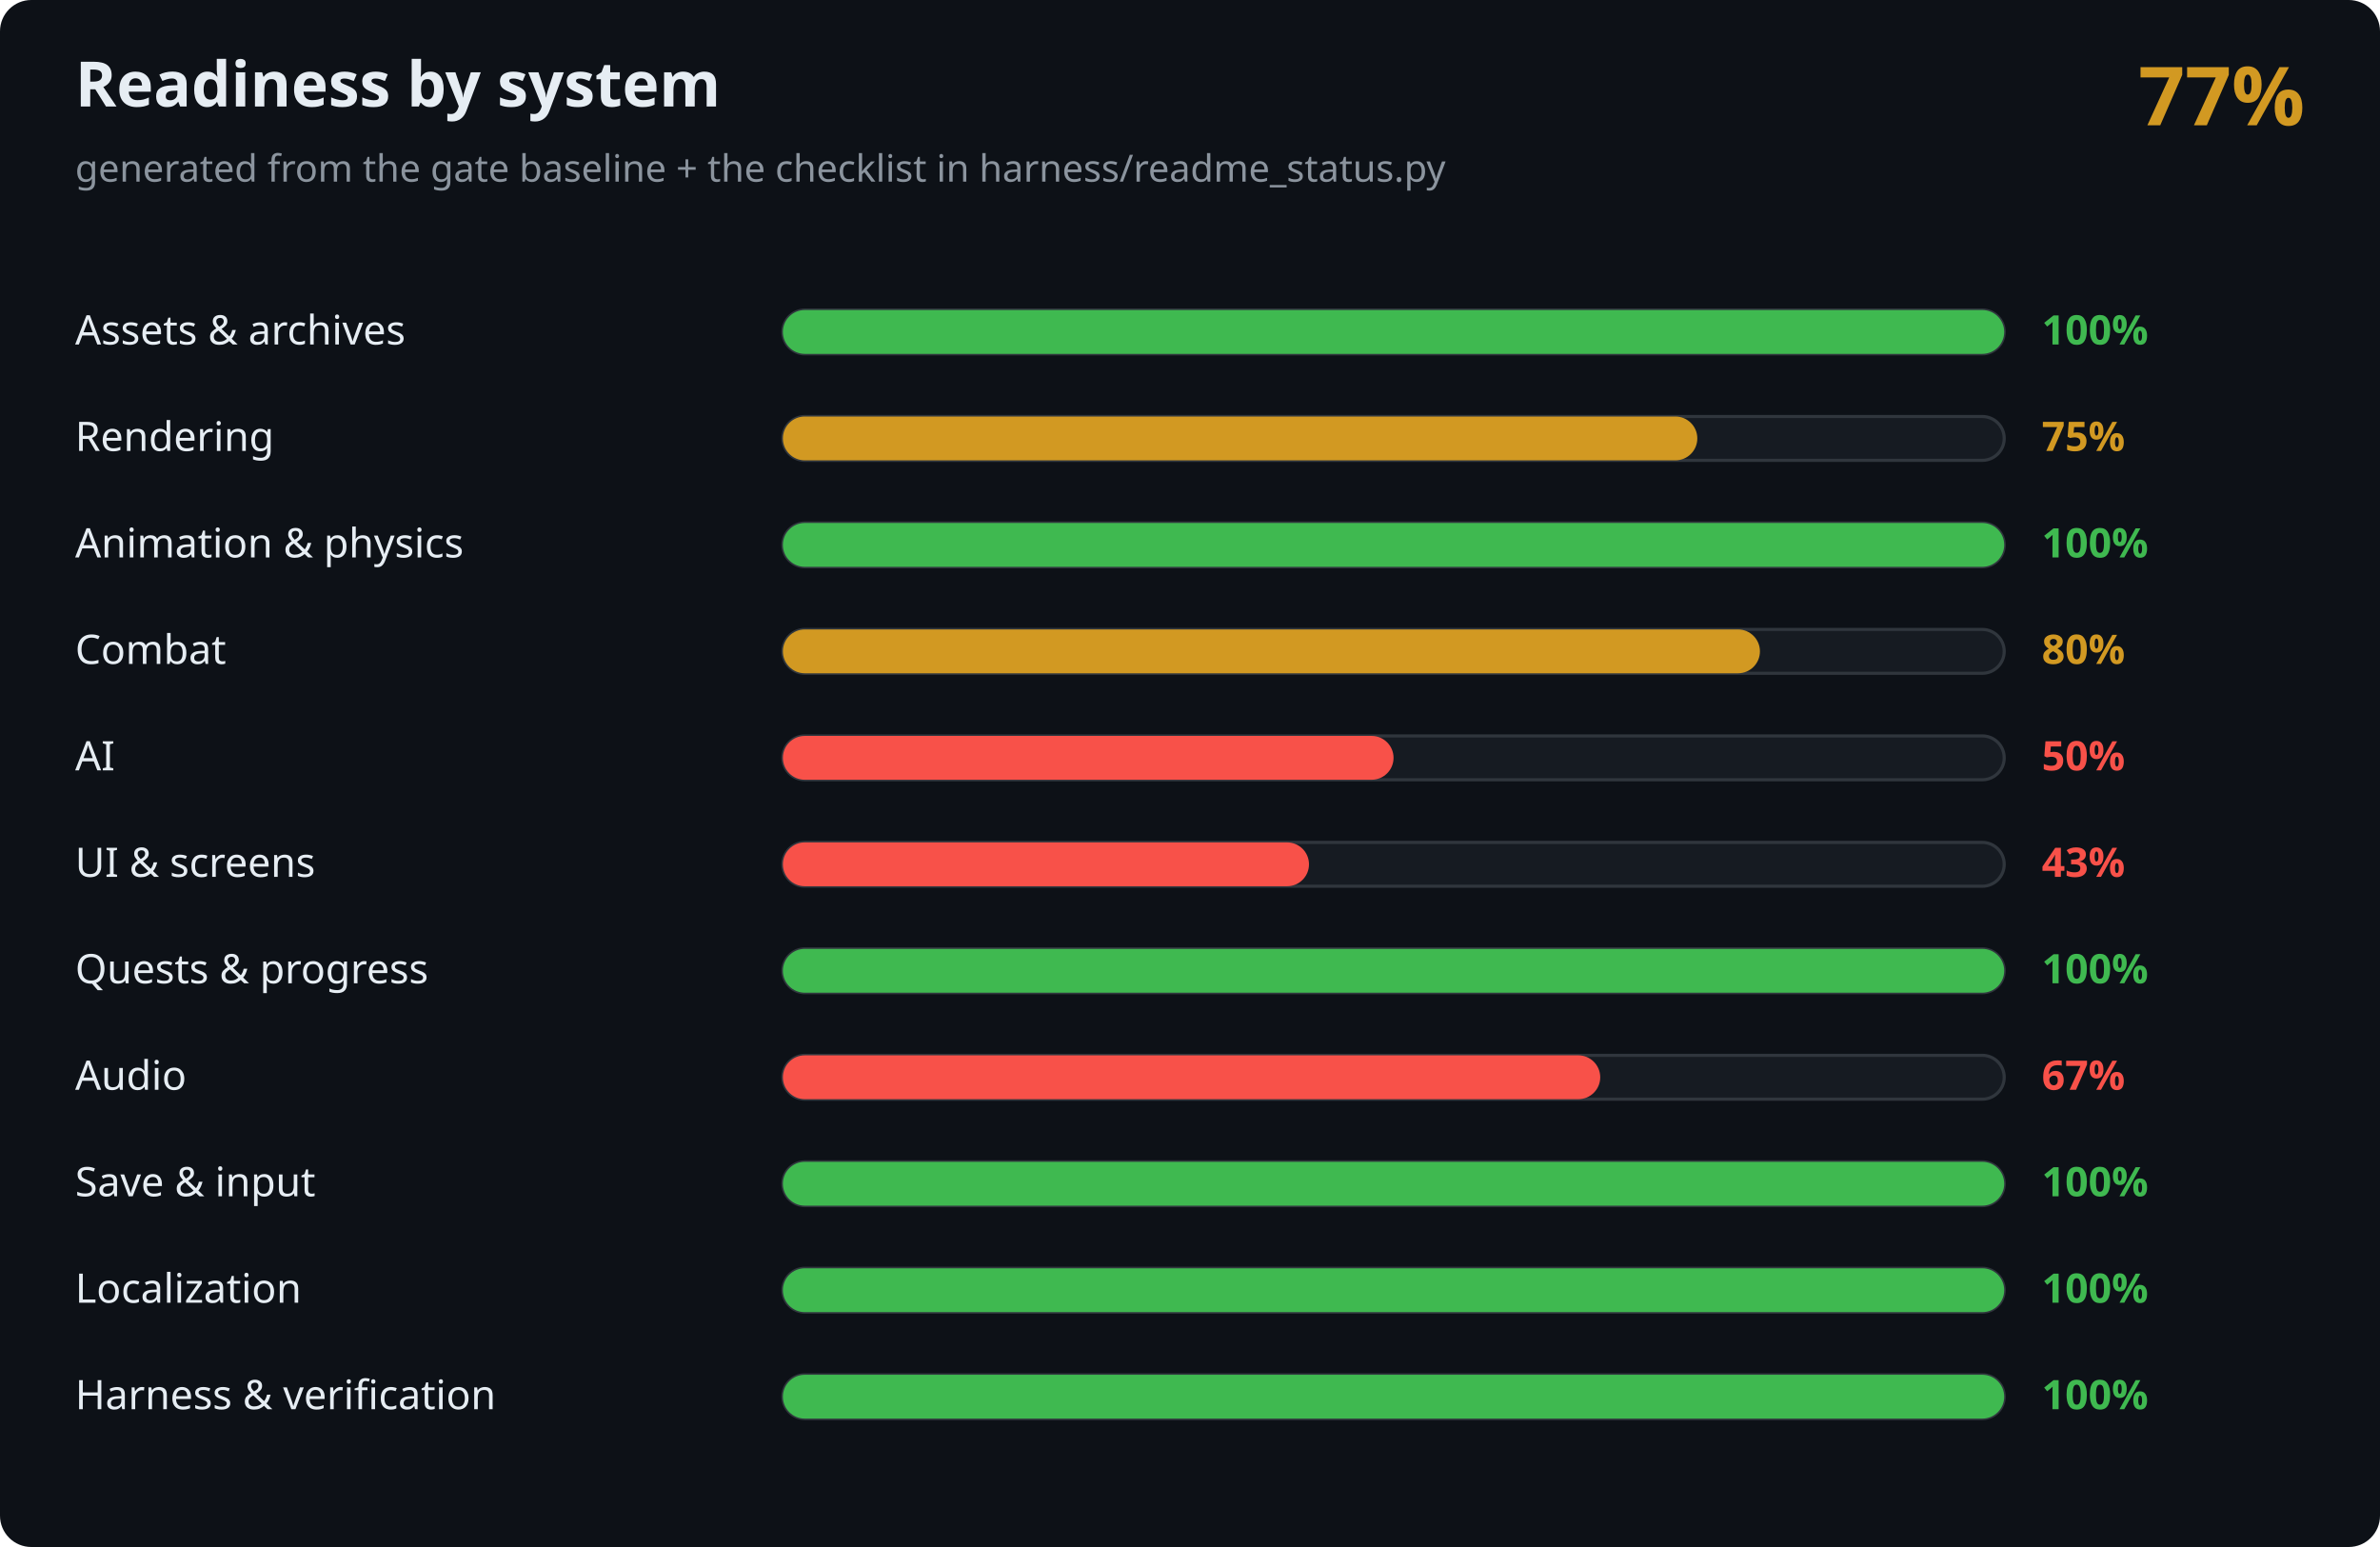
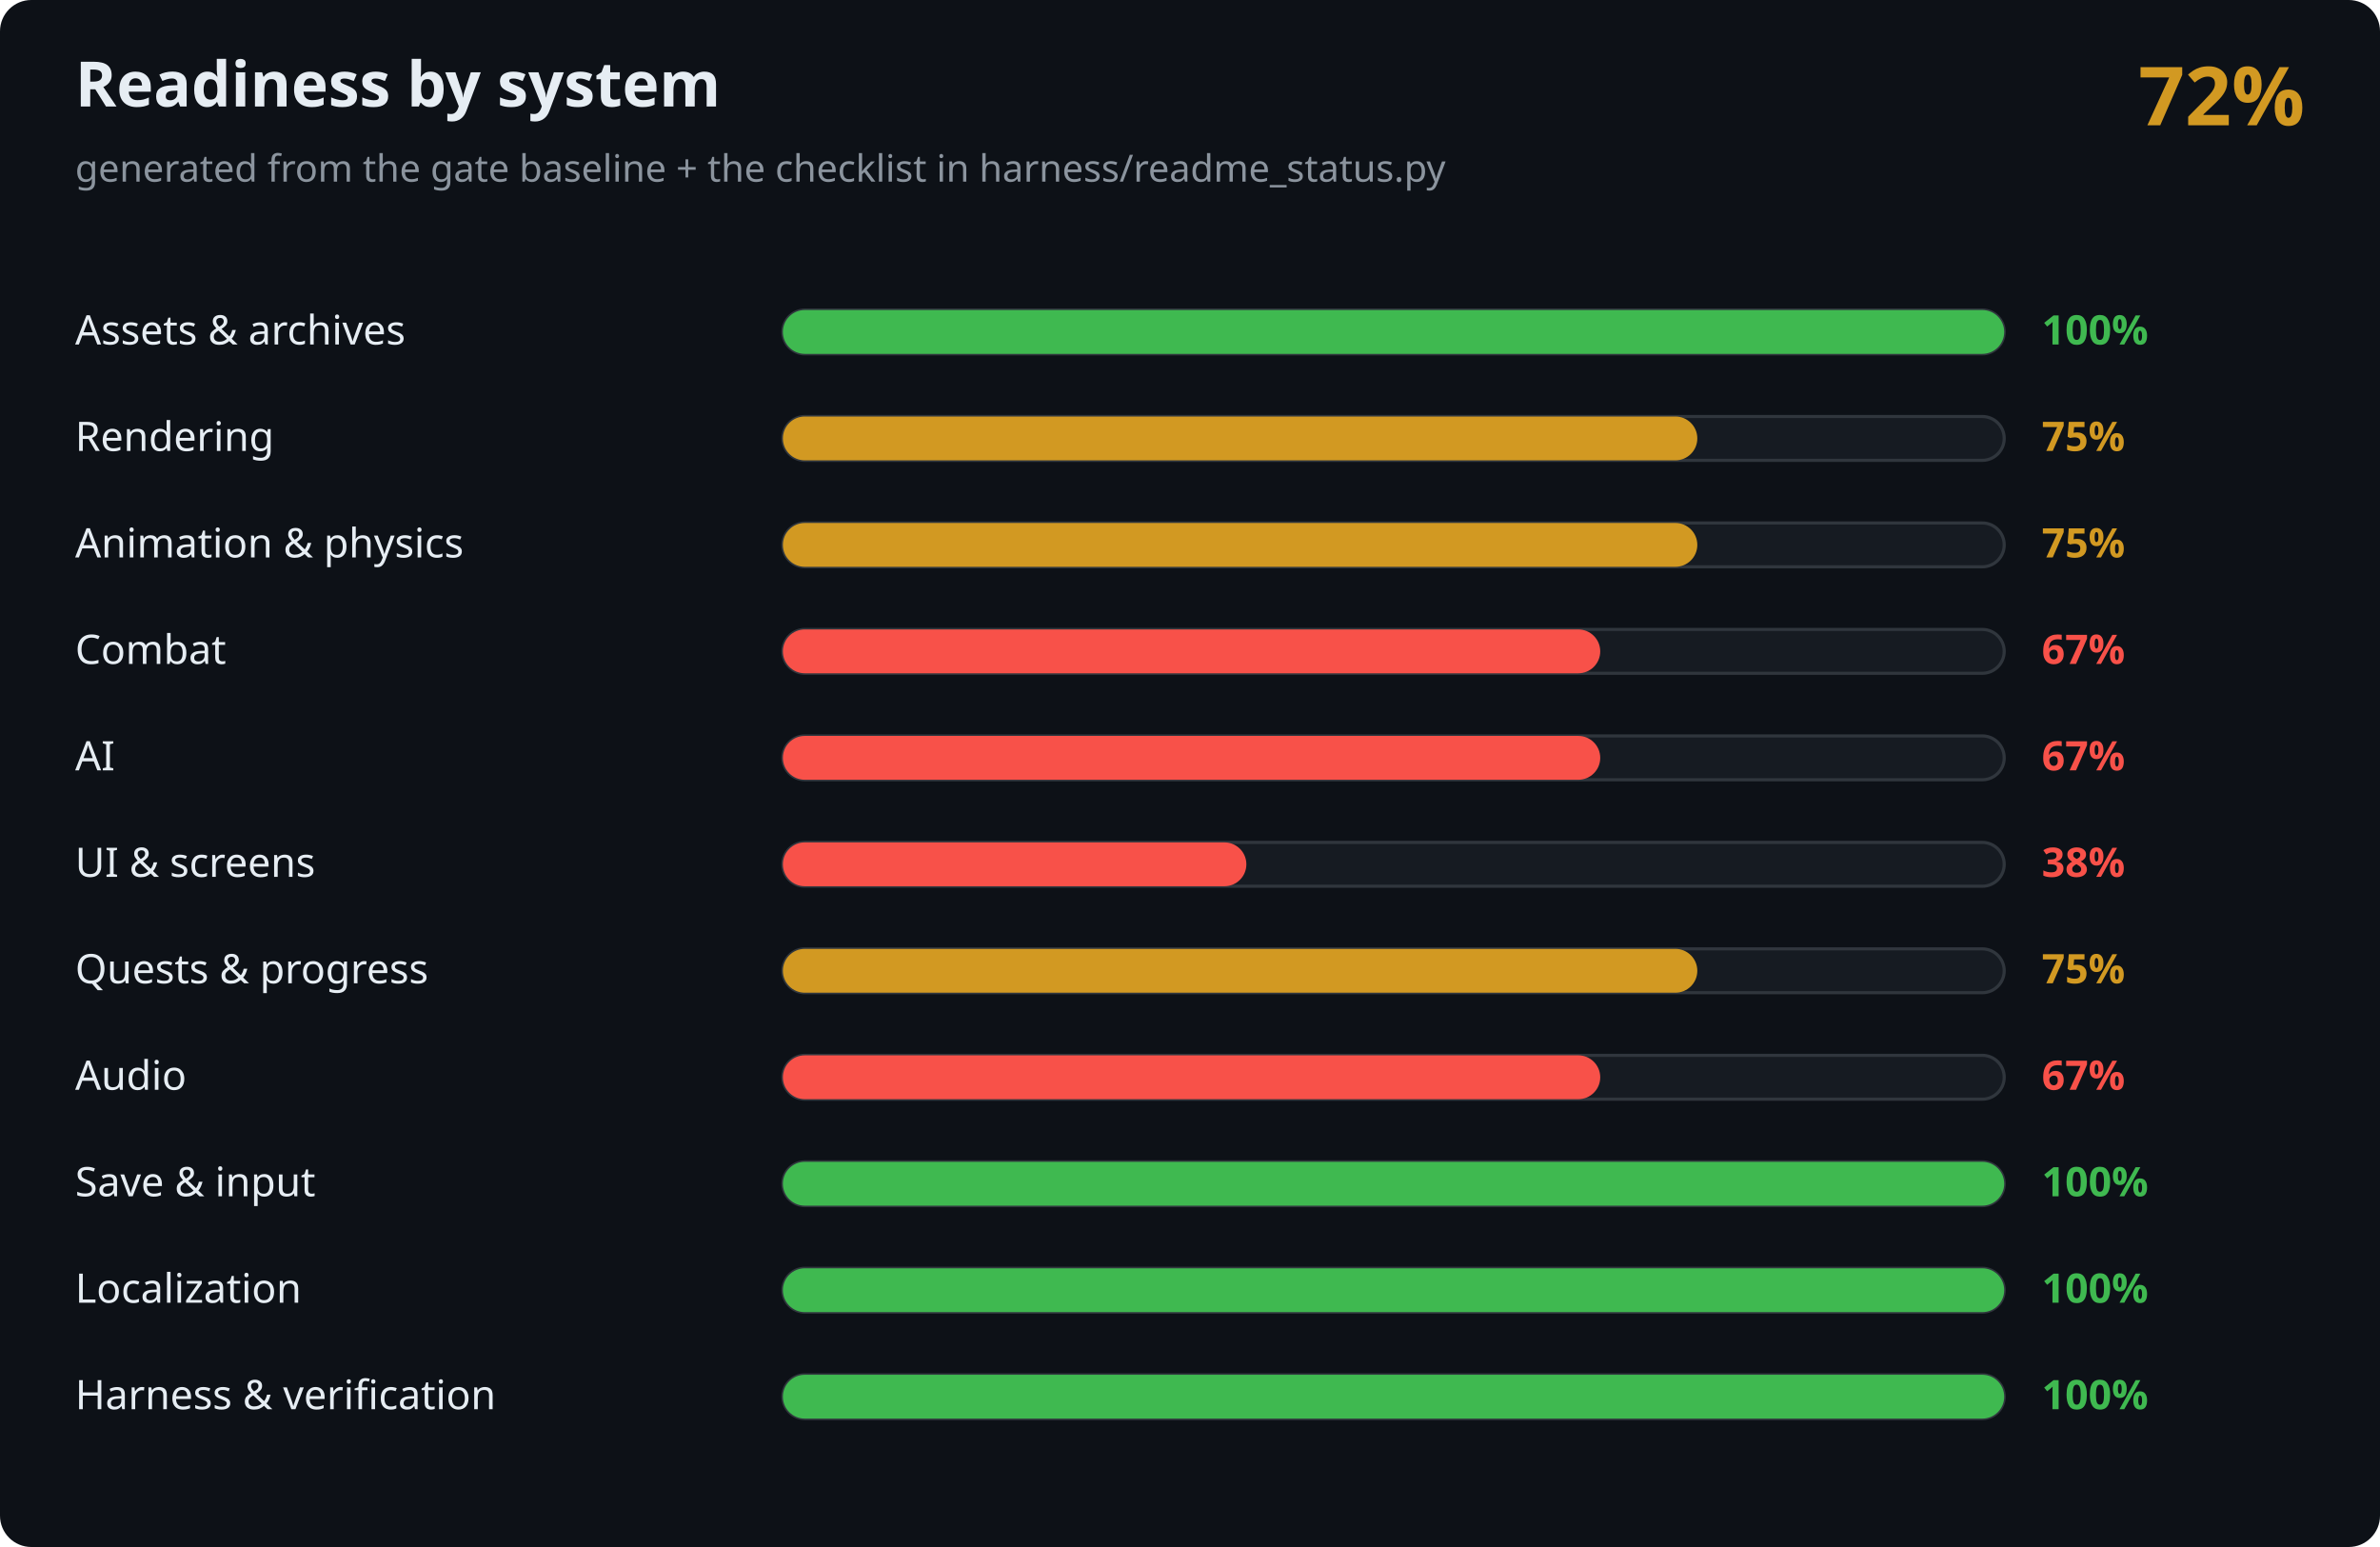
<svg xmlns="http://www.w3.org/2000/svg" width="760" height="494" viewBox="0 0 760 494" font-family="Segoe UI,Ubuntu,sans-serif">
  <rect width="760" height="494" rx="10" fill="#0d1117" />
  <text x="24" y="34" fill="#e6edf3" font-size="20" font-weight="600">Readiness by system</text>
  <text x="24" y="58" fill="#8b949e" font-size="12">generated from the gate baseline + the checklist in harness/readme_status.py</text>
-   <text x="736" y="40" fill="#d29922" font-size="26" font-weight="700" text-anchor="end">77%</text>
+   <text x="736" y="40" fill="#d29922" font-size="26" font-weight="700" text-anchor="end">72%</text>
  <text x="24" y="110" fill="#e6edf3" font-size="13">Assets &amp; archives</text>
  <rect x="250" y="99" width="390" height="14" rx="7" fill="#161b22" stroke="#30363d" />
  <rect x="250" y="99" width="390" height="14" rx="7" fill="#3fb950" />
  <text x="652" y="110" fill="#3fb950" font-size="13" font-weight="600">100%</text>
  <text x="24" y="144" fill="#e6edf3" font-size="13">Rendering</text>
  <rect x="250" y="133" width="390" height="14" rx="7" fill="#161b22" stroke="#30363d" />
  <rect x="250" y="133" width="292" height="14" rx="7" fill="#d29922" />
  <text x="652" y="144" fill="#d29922" font-size="13" font-weight="600">75%</text>
  <text x="24" y="178" fill="#e6edf3" font-size="13">Animation &amp; physics</text>
  <rect x="250" y="167" width="390" height="14" rx="7" fill="#161b22" stroke="#30363d" />
-   <rect x="250" y="167" width="390" height="14" rx="7" fill="#3fb950" />
-   <text x="652" y="178" fill="#3fb950" font-size="13" font-weight="600">100%</text>
+   <rect x="250" y="167" width="292" height="14" rx="7" fill="#d29922" />
+   <text x="652" y="178" fill="#d29922" font-size="13" font-weight="600">75%</text>
  <text x="24" y="212" fill="#e6edf3" font-size="13">Combat</text>
  <rect x="250" y="201" width="390" height="14" rx="7" fill="#161b22" stroke="#30363d" />
-   <rect x="250" y="201" width="312" height="14" rx="7" fill="#d29922" />
-   <text x="652" y="212" fill="#d29922" font-size="13" font-weight="600">80%</text>
+   <rect x="250" y="201" width="261" height="14" rx="7" fill="#f85149" />
+   <text x="652" y="212" fill="#f85149" font-size="13" font-weight="600">67%</text>
  <text x="24" y="246" fill="#e6edf3" font-size="13">AI</text>
  <rect x="250" y="235" width="390" height="14" rx="7" fill="#161b22" stroke="#30363d" />
-   <rect x="250" y="235" width="195" height="14" rx="7" fill="#f85149" />
-   <text x="652" y="246" fill="#f85149" font-size="13" font-weight="600">50%</text>
+   <rect x="250" y="235" width="261" height="14" rx="7" fill="#f85149" />
+   <text x="652" y="246" fill="#f85149" font-size="13" font-weight="600">67%</text>
  <text x="24" y="280" fill="#e6edf3" font-size="13">UI &amp; screens</text>
  <rect x="250" y="269" width="390" height="14" rx="7" fill="#161b22" stroke="#30363d" />
-   <rect x="250" y="269" width="168" height="14" rx="7" fill="#f85149" />
-   <text x="652" y="280" fill="#f85149" font-size="13" font-weight="600">43%</text>
+   <rect x="250" y="269" width="148" height="14" rx="7" fill="#f85149" />
+   <text x="652" y="280" fill="#f85149" font-size="13" font-weight="600">38%</text>
  <text x="24" y="314" fill="#e6edf3" font-size="13">Quests &amp; progress</text>
  <rect x="250" y="303" width="390" height="14" rx="7" fill="#161b22" stroke="#30363d" />
-   <rect x="250" y="303" width="390" height="14" rx="7" fill="#3fb950" />
-   <text x="652" y="314" fill="#3fb950" font-size="13" font-weight="600">100%</text>
+   <rect x="250" y="303" width="292" height="14" rx="7" fill="#d29922" />
+   <text x="652" y="314" fill="#d29922" font-size="13" font-weight="600">75%</text>
  <text x="24" y="348" fill="#e6edf3" font-size="13">Audio</text>
  <rect x="250" y="337" width="390" height="14" rx="7" fill="#161b22" stroke="#30363d" />
  <rect x="250" y="337" width="261" height="14" rx="7" fill="#f85149" />
  <text x="652" y="348" fill="#f85149" font-size="13" font-weight="600">67%</text>
  <text x="24" y="382" fill="#e6edf3" font-size="13">Save &amp; input</text>
  <rect x="250" y="371" width="390" height="14" rx="7" fill="#161b22" stroke="#30363d" />
  <rect x="250" y="371" width="390" height="14" rx="7" fill="#3fb950" />
  <text x="652" y="382" fill="#3fb950" font-size="13" font-weight="600">100%</text>
  <text x="24" y="416" fill="#e6edf3" font-size="13">Localization</text>
  <rect x="250" y="405" width="390" height="14" rx="7" fill="#161b22" stroke="#30363d" />
  <rect x="250" y="405" width="390" height="14" rx="7" fill="#3fb950" />
  <text x="652" y="416" fill="#3fb950" font-size="13" font-weight="600">100%</text>
  <text x="24" y="450" fill="#e6edf3" font-size="13">Harness &amp; verification</text>
  <rect x="250" y="439" width="390" height="14" rx="7" fill="#161b22" stroke="#30363d" />
  <rect x="250" y="439" width="390" height="14" rx="7" fill="#3fb950" />
  <text x="652" y="450" fill="#3fb950" font-size="13" font-weight="600">100%</text>
</svg>
